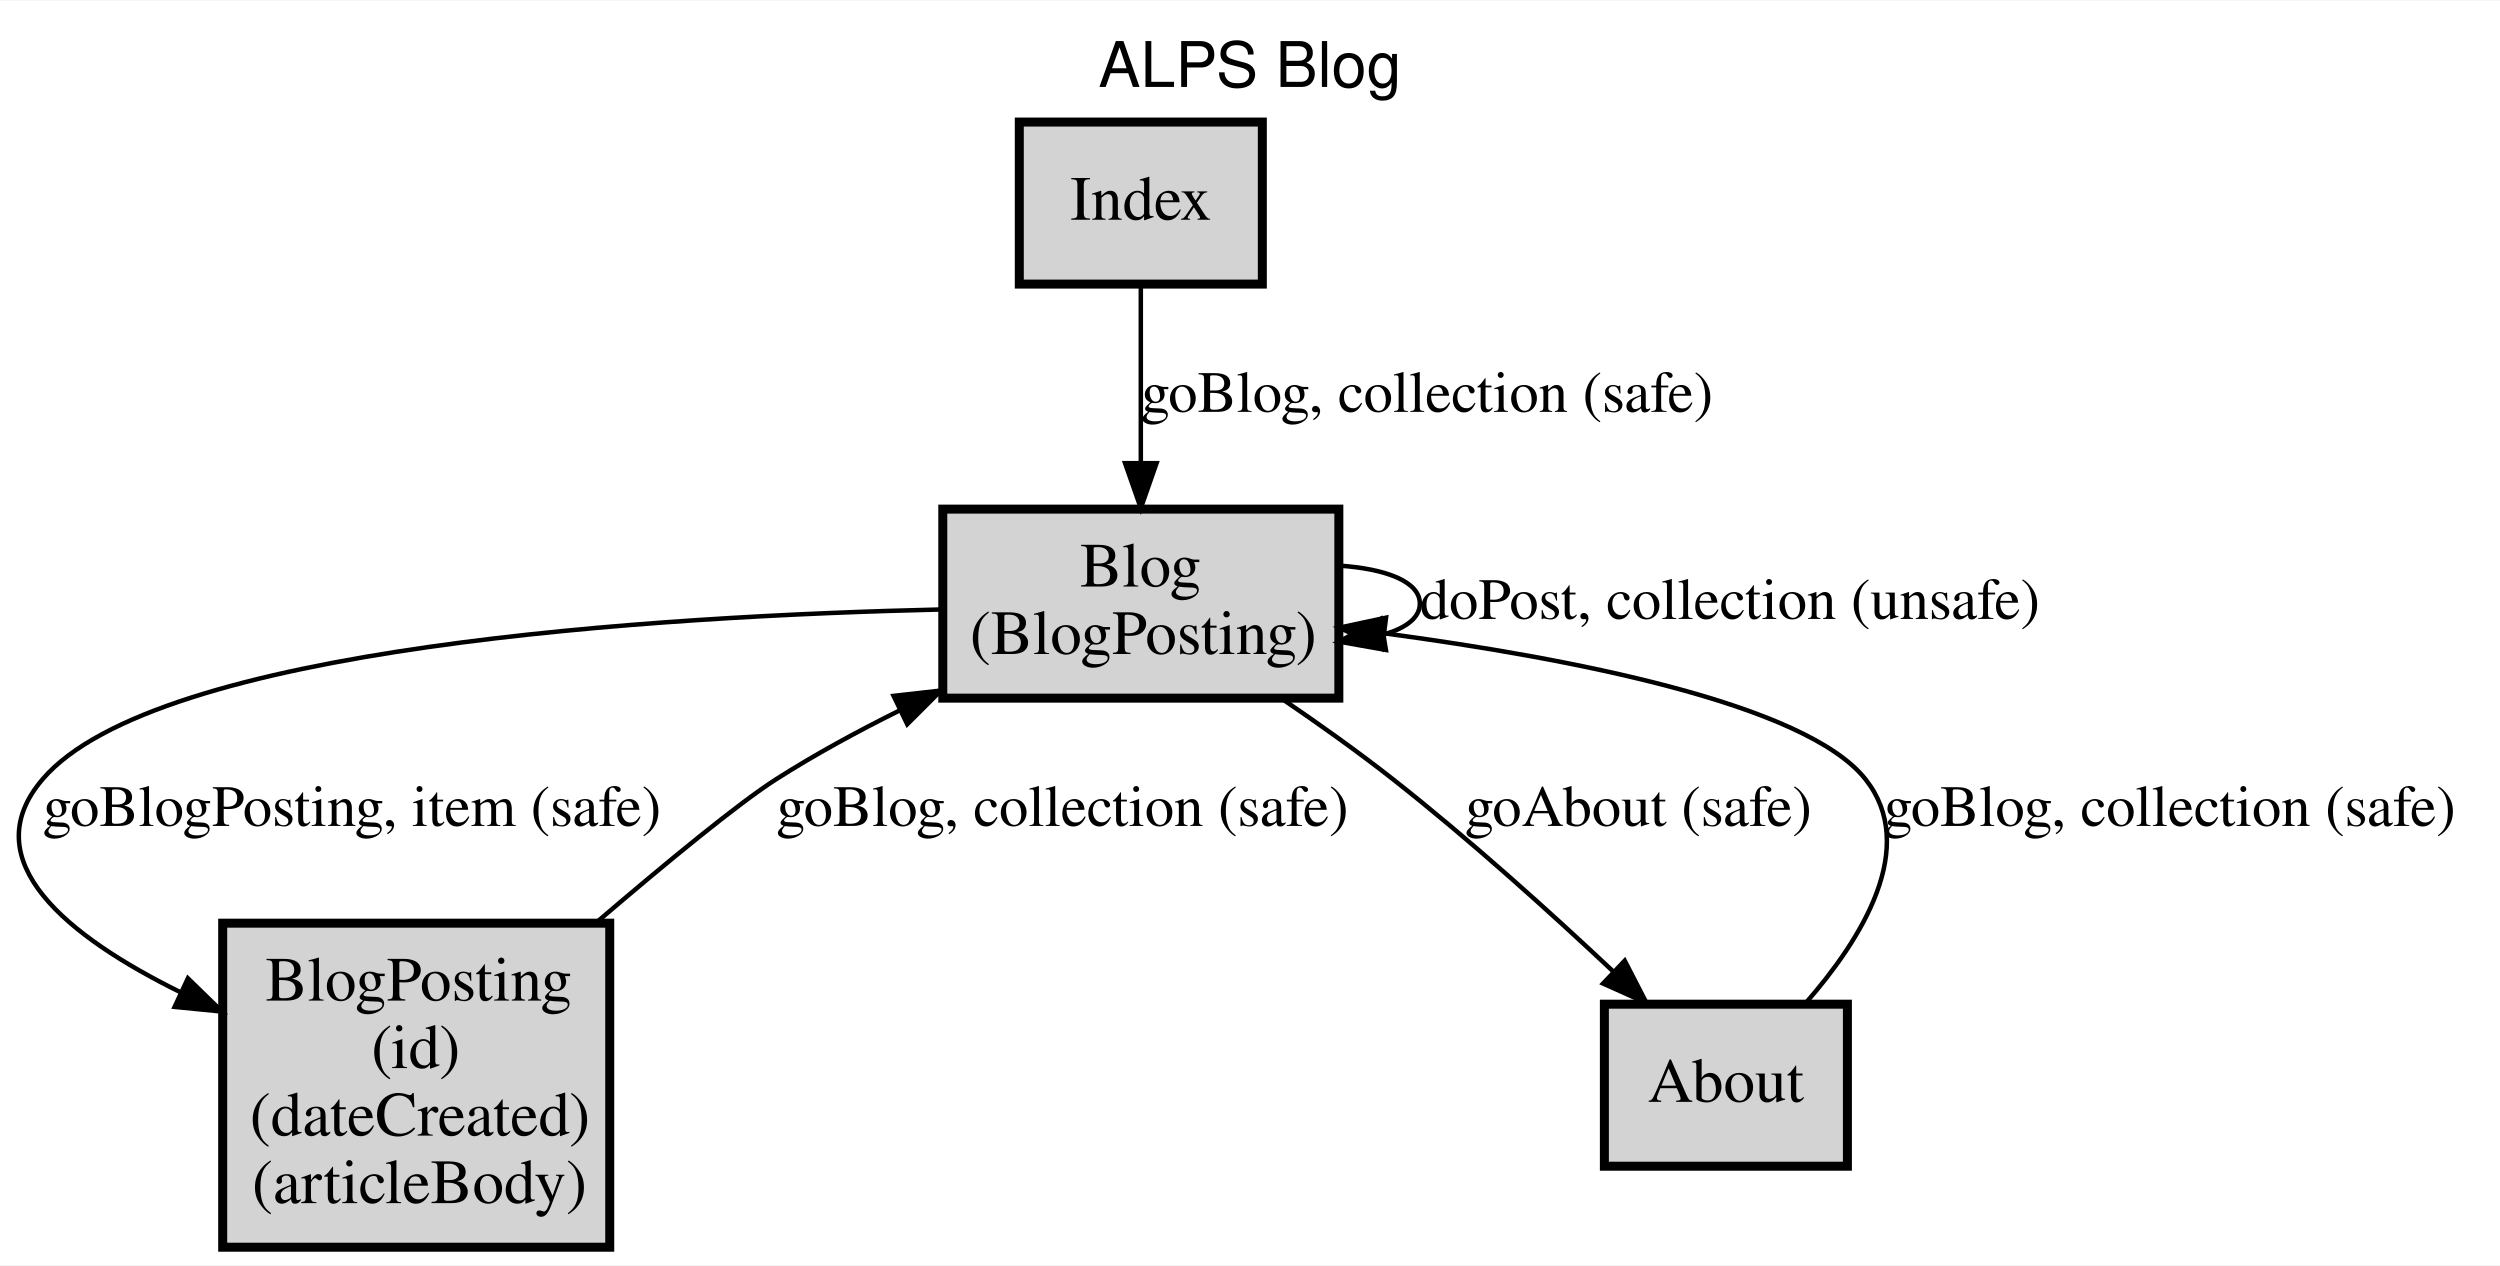
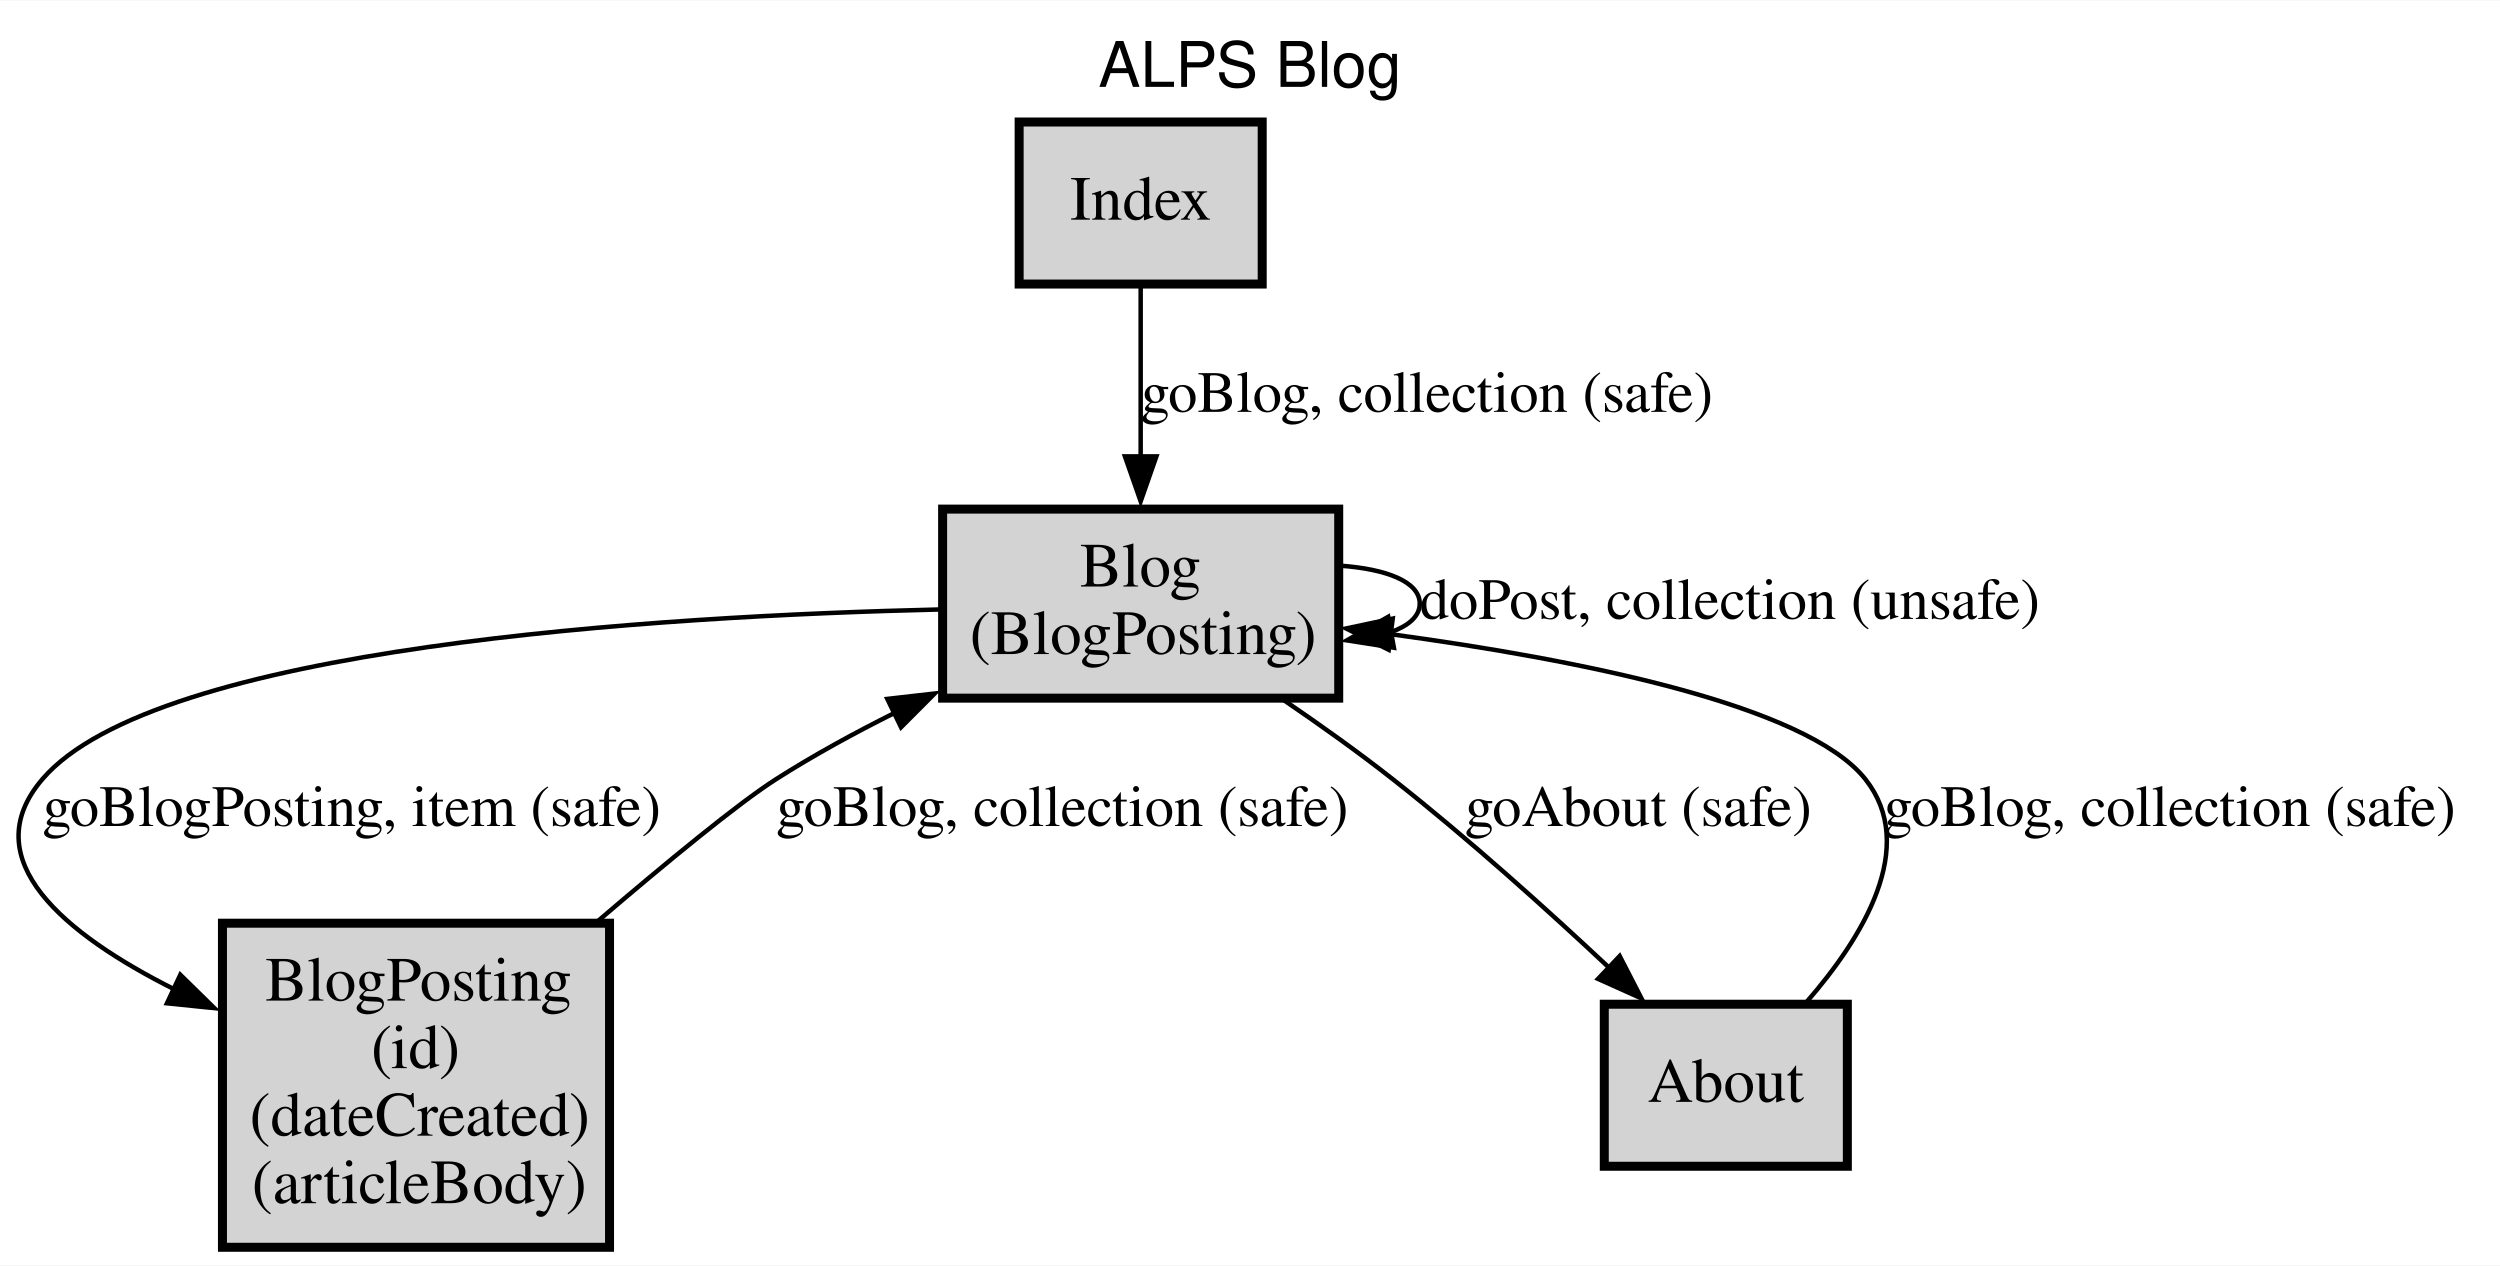
- <svg xmlns="http://www.w3.org/2000/svg" xmlns:xlink="http://www.w3.org/1999/xlink" width="555pt" height="281pt" viewBox="0.00 0.00 555.48 281.00">
+ <svg xmlns="http://www.w3.org/2000/svg" xmlns:xlink="http://www.w3.org/1999/xlink" width="555pt" height="281pt" viewBox="0.00 0.00 555.42 281.00">
  <g id="graph0" class="graph" transform="scale(1 1) rotate(0) translate(4 277)">
    <g id="a_graph0">
      <a xlink:href="index.html" xlink:title="ALPS Blog" target="_parent">
-         <polygon fill="white" stroke="transparent" points="-4,4 -4,-277 551.48,-277 551.48,4 -4,4" />
-         <text text-anchor="middle" x="273.74" y="-257.8" font-family="Helvetica,sans-Serif" font-size="14.00">ALPS Blog</text>
+         <polygon fill="white" stroke="none" points="-4,4 -4,-277 551.42,-277 551.42,4 -4,4" />
+         <text text-anchor="middle" x="273.71" y="-257.8" font-family="Helvetica,sans-Serif" font-size="14.00">ALPS Blog</text>
      </a>
    </g>
    <g id="node1" class="node">
      <g id="a_node1">
        <a xlink:href="docs/semantic.Blog.html" xlink:title="&lt;TABLE&gt;" target="_parent">
-           <polygon fill="lightgray" stroke="black" stroke-width="2" points="293.48,-164 205.48,-164 205.48,-122 293.48,-122 293.48,-164" />
-           <text text-anchor="start" x="235.98" y="-146.8" font-family="Times,serif" font-size="14.00">Blog</text>
-           <text text-anchor="start" x="211.48" y="-131.8" font-family="Times,serif" font-size="14.00">(BlogPosting)</text>
+           <polygon fill="lightgray" stroke="black" stroke-width="2" points="293.42,-164 205.42,-164 205.42,-122 293.42,-122 293.42,-164" />
+           <text text-anchor="start" x="235.92" y="-146.8" font-family="Times,serif" font-size="14.00">Blog</text>
+           <text text-anchor="start" x="211.42" y="-131.8" font-family="Times,serif" font-size="14.00">(BlogPosting)</text>
        </a>
      </g>
    </g>
    <g id="edge3" class="edge">
      <g id="a_edge3">
        <a xlink:href="docs/unsafe.doPost.html" xlink:title="doPost, collection (unsafe)" target="_parent">
-           <path fill="none" stroke="black" d="M293.5,-151.45C303.85,-150.76 311.48,-147.94 311.48,-143 311.48,-139.91 308.5,-137.65 303.73,-136.22" />
-           <polygon fill="black" stroke="black" points="303.94,-132.71 293.5,-134.55 302.8,-139.62 303.94,-132.71" />
+           <path fill="none" stroke="black" d="M293.73,-151.43C303.93,-150.71 311.42,-147.9 311.42,-143 311.42,-140.17 308.92,-138.04 304.83,-136.6" />
+           <polygon fill="black" stroke="black" points="305.68,-133.2 295.22,-134.84 304.42,-140.08 305.68,-133.2" />
        </a>
      </g>
      <g id="a_edge3-label">
        <a xlink:href="docs/unsafe.doPost.html" xlink:title="doPost, collection (unsafe)" target="_parent">
-           <text text-anchor="start" x="311.48" y="-139.6" font-family="Times,serif" font-size="13.00">doPost, collection (unsafe)</text>
+           <text text-anchor="start" x="311.42" y="-139.6" font-family="Times,serif" font-size="13.00">doPost, collection (unsafe)</text>
        </a>
      </g>
    </g>
    <g id="node2" class="node">
      <g id="a_node2">
        <a xlink:href="docs/semantic.BlogPosting.html" xlink:title="&lt;TABLE&gt;" target="_parent">
-           <polygon fill="lightgray" stroke="black" stroke-width="2" points="131.48,-72 45.48,-72 45.48,0 131.48,0 131.48,-72" />
-           <text text-anchor="start" x="54.98" y="-54.8" font-family="Times,serif" font-size="14.00">BlogPosting</text>
-           <text text-anchor="start" x="78.48" y="-39.8" font-family="Times,serif" font-size="14.00">(id)</text>
-           <text text-anchor="start" x="51.48" y="-24.8" font-family="Times,serif" font-size="14.00">(dateCreated)</text>
-           <text text-anchor="start" x="51.98" y="-9.8" font-family="Times,serif" font-size="14.00">(articleBody)</text>
+           <polygon fill="lightgray" stroke="black" stroke-width="2" points="131.42,-72 45.42,-72 45.42,0 131.42,0 131.42,-72" />
+           <text text-anchor="start" x="54.92" y="-54.8" font-family="Times,serif" font-size="14.00">BlogPosting</text>
+           <text text-anchor="start" x="78.42" y="-39.8" font-family="Times,serif" font-size="14.00">(id)</text>
+           <text text-anchor="start" x="51.42" y="-24.8" font-family="Times,serif" font-size="14.00">(dateCreated)</text>
+           <text text-anchor="start" x="51.92" y="-9.8" font-family="Times,serif" font-size="14.00">(articleBody)</text>
        </a>
      </g>
    </g>
    <g id="edge4" class="edge">
      <g id="a_edge4">
        <a xlink:href="docs/safe.goBlogPosting.html" xlink:title="goBlogPosting, item (safe)" target="_parent">
-           <path fill="none" stroke="black" d="M205.42,-141.71C142.24,-140.26 30.71,-133.47 5.48,-104 -10.08,-85.83 11.18,-68.95 36.07,-56.67" />
-           <polygon fill="black" stroke="black" points="37.75,-59.75 45.34,-52.36 34.8,-53.4 37.75,-59.75" />
+           <path fill="none" stroke="black" d="M205.1,-141.71C141.88,-140.24 30.62,-133.43 5.42,-104 -9.87,-86.14 10.43,-69.51 34.79,-57.28" />
+           <polygon fill="black" stroke="black" points="36.06,-60.55 43.63,-53.13 33.09,-54.21 36.06,-60.55" />
        </a>
      </g>
      <g id="a_edge4-label">
        <a xlink:href="docs/safe.goBlogPosting.html" xlink:title="goBlogPosting, item (safe)" target="_parent">
-           <text text-anchor="start" x="5.48" y="-93.6" font-family="Times,serif" font-size="13.00">goBlogPosting, item (safe)</text>
+           <text text-anchor="start" x="5.42" y="-93.6" font-family="Times,serif" font-size="13.00">goBlogPosting, item (safe)</text>
        </a>
      </g>
    </g>
    <g id="node3" class="node">
      <g id="a_node3">
        <a xlink:href="docs/semantic.About.html" xlink:title="About" target="_parent">
-           <polygon fill="lightgray" stroke="black" stroke-width="2" points="406.48,-54 352.48,-54 352.48,-18 406.48,-18 406.48,-54" />
-           <text text-anchor="middle" x="379.48" y="-32.3" font-family="Times,serif" font-size="14.00">About</text>
+           <polygon fill="lightgray" stroke="black" stroke-width="2" points="406.42,-54 352.42,-54 352.42,-18 406.42,-18 406.42,-54" />
+           <text text-anchor="middle" x="379.42" y="-32.3" font-family="Times,serif" font-size="14.00">About</text>
        </a>
      </g>
    </g>
    <g id="edge2" class="edge">
      <g id="a_edge2">
        <a xlink:href="docs/safe.goAbout.html" xlink:title="goAbout (safe)" target="_parent">
-           <path fill="none" stroke="black" d="M280.84,-121.85C289.02,-116.29 297.72,-110.1 305.48,-104 322.49,-90.63 340.52,-74.36 354.52,-61.2" />
-           <polygon fill="black" stroke="black" points="357,-63.67 361.85,-54.25 352.18,-58.59 357,-63.67" />
+           <path fill="none" stroke="black" d="M281.08,-121.65C289.17,-116.14 297.76,-110.03 305.42,-104 322.13,-90.88 339.8,-74.96 353.68,-61.94" />
+           <polygon fill="black" stroke="black" points="355.84,-64.71 360.69,-55.29 351.03,-59.63 355.84,-64.71" />
        </a>
      </g>
      <g id="a_edge2-label">
        <a xlink:href="docs/safe.goAbout.html" xlink:title="goAbout (safe)" target="_parent">
-           <text text-anchor="start" x="321.48" y="-93.6" font-family="Times,serif" font-size="13.00">goAbout (safe)</text>
+           <text text-anchor="start" x="321.42" y="-93.6" font-family="Times,serif" font-size="13.00">goAbout (safe)</text>
        </a>
      </g>
    </g>
    <g id="edge5" class="edge">
      <g id="a_edge5">
        <a xlink:href="docs/safe.goBlog.html" xlink:title="goBlog, collection (safe)" target="_parent">
-           <path fill="none" stroke="black" d="M128.66,-72.29C144.13,-85.52 160.08,-98.64 168.48,-104 177.02,-109.45 186.47,-114.59 195.81,-119.23" />
-           <polygon fill="black" stroke="black" points="194.55,-122.5 205.08,-123.69 197.58,-116.2 194.55,-122.5" />
+           <path fill="none" stroke="black" d="M128.61,-72.29C144.07,-85.52 160.02,-98.64 168.42,-104 176.7,-109.28 185.83,-114.27 194.88,-118.79" />
+           <polygon fill="black" stroke="black" points="193.13,-121.83 203.66,-123.03 196.18,-115.53 193.13,-121.83" />
        </a>
      </g>
      <g id="a_edge5-label">
        <a xlink:href="docs/safe.goBlog.html" xlink:title="goBlog, collection (safe)" target="_parent">
-           <text text-anchor="start" x="168.48" y="-93.6" font-family="Times,serif" font-size="13.00">goBlog, collection (safe)</text>
+           <text text-anchor="start" x="168.42" y="-93.6" font-family="Times,serif" font-size="13.00">goBlog, collection (safe)</text>
        </a>
      </g>
    </g>
    <g id="edge1" class="edge">
      <g id="a_edge1">
        <a xlink:href="docs/safe.goBlog.html" xlink:title="goBlog, collection (safe)" target="_parent">
-           <path fill="none" stroke="black" d="M397.16,-54.19C409.71,-68.51 422.41,-88.93 410.48,-104 397.22,-120.75 345.02,-130.86 303.6,-136.4" />
-           <polygon fill="black" stroke="black" points="303.08,-132.94 293.61,-137.67 303.97,-139.88 303.08,-132.94" />
+           <path fill="none" stroke="black" d="M397.35,-54.48C409.83,-68.79 422.27,-89.03 410.42,-104 397.31,-120.57 346.07,-130.65 304.87,-136.22" />
+           <polygon fill="black" stroke="black" points="304.53,-132.74 295.06,-137.48 305.42,-139.68 304.53,-132.74" />
        </a>
      </g>
      <g id="a_edge1-label">
        <a xlink:href="docs/safe.goBlog.html" xlink:title="goBlog, collection (safe)" target="_parent">
-           <text text-anchor="start" x="414.48" y="-93.6" font-family="Times,serif" font-size="13.00">goBlog, collection (safe)</text>
+           <text text-anchor="start" x="414.42" y="-93.6" font-family="Times,serif" font-size="13.00">goBlog, collection (safe)</text>
        </a>
      </g>
    </g>
    <g id="node4" class="node">
      <g id="a_node4">
        <a xlink:href="docs/semantic.Index.html" xlink:title="Index" target="_parent">
-           <polygon fill="lightgray" stroke="black" stroke-width="2" points="276.48,-250 222.48,-250 222.48,-214 276.48,-214 276.48,-250" />
-           <text text-anchor="middle" x="249.48" y="-228.3" font-family="Times,serif" font-size="14.00">Index</text>
+           <polygon fill="lightgray" stroke="black" stroke-width="2" points="276.42,-250 222.42,-250 222.42,-214 276.42,-214 276.42,-250" />
+           <text text-anchor="middle" x="249.42" y="-228.3" font-family="Times,serif" font-size="14.00">Index</text>
        </a>
      </g>
    </g>
    <g id="edge6" class="edge">
      <g id="a_edge6">
        <a xlink:href="docs/safe.goBlog.html" xlink:title="goBlog, collection (safe)" target="_parent">
-           <path fill="none" stroke="black" d="M249.48,-213.81C249.48,-202.56 249.48,-187.54 249.48,-174.32" />
-           <polygon fill="black" stroke="black" points="252.98,-174.21 249.48,-164.21 245.98,-174.21 252.98,-174.21" />
+           <path fill="none" stroke="black" d="M249.42,-213.81C249.42,-202.89 249.42,-188.43 249.42,-175.5" />
+           <polygon fill="black" stroke="black" points="252.92,-175.72 249.42,-165.72 245.92,-175.72 252.92,-175.72" />
        </a>
      </g>
      <g id="a_edge6-label">
        <a xlink:href="docs/safe.goBlog.html" xlink:title="goBlog, collection (safe)" target="_parent">
-           <text text-anchor="start" x="249.48" y="-185.6" font-family="Times,serif" font-size="13.00">goBlog, collection (safe)</text>
+           <text text-anchor="start" x="249.42" y="-185.6" font-family="Times,serif" font-size="13.00">goBlog, collection (safe)</text>
        </a>
      </g>
    </g>
  </g>
</svg>
